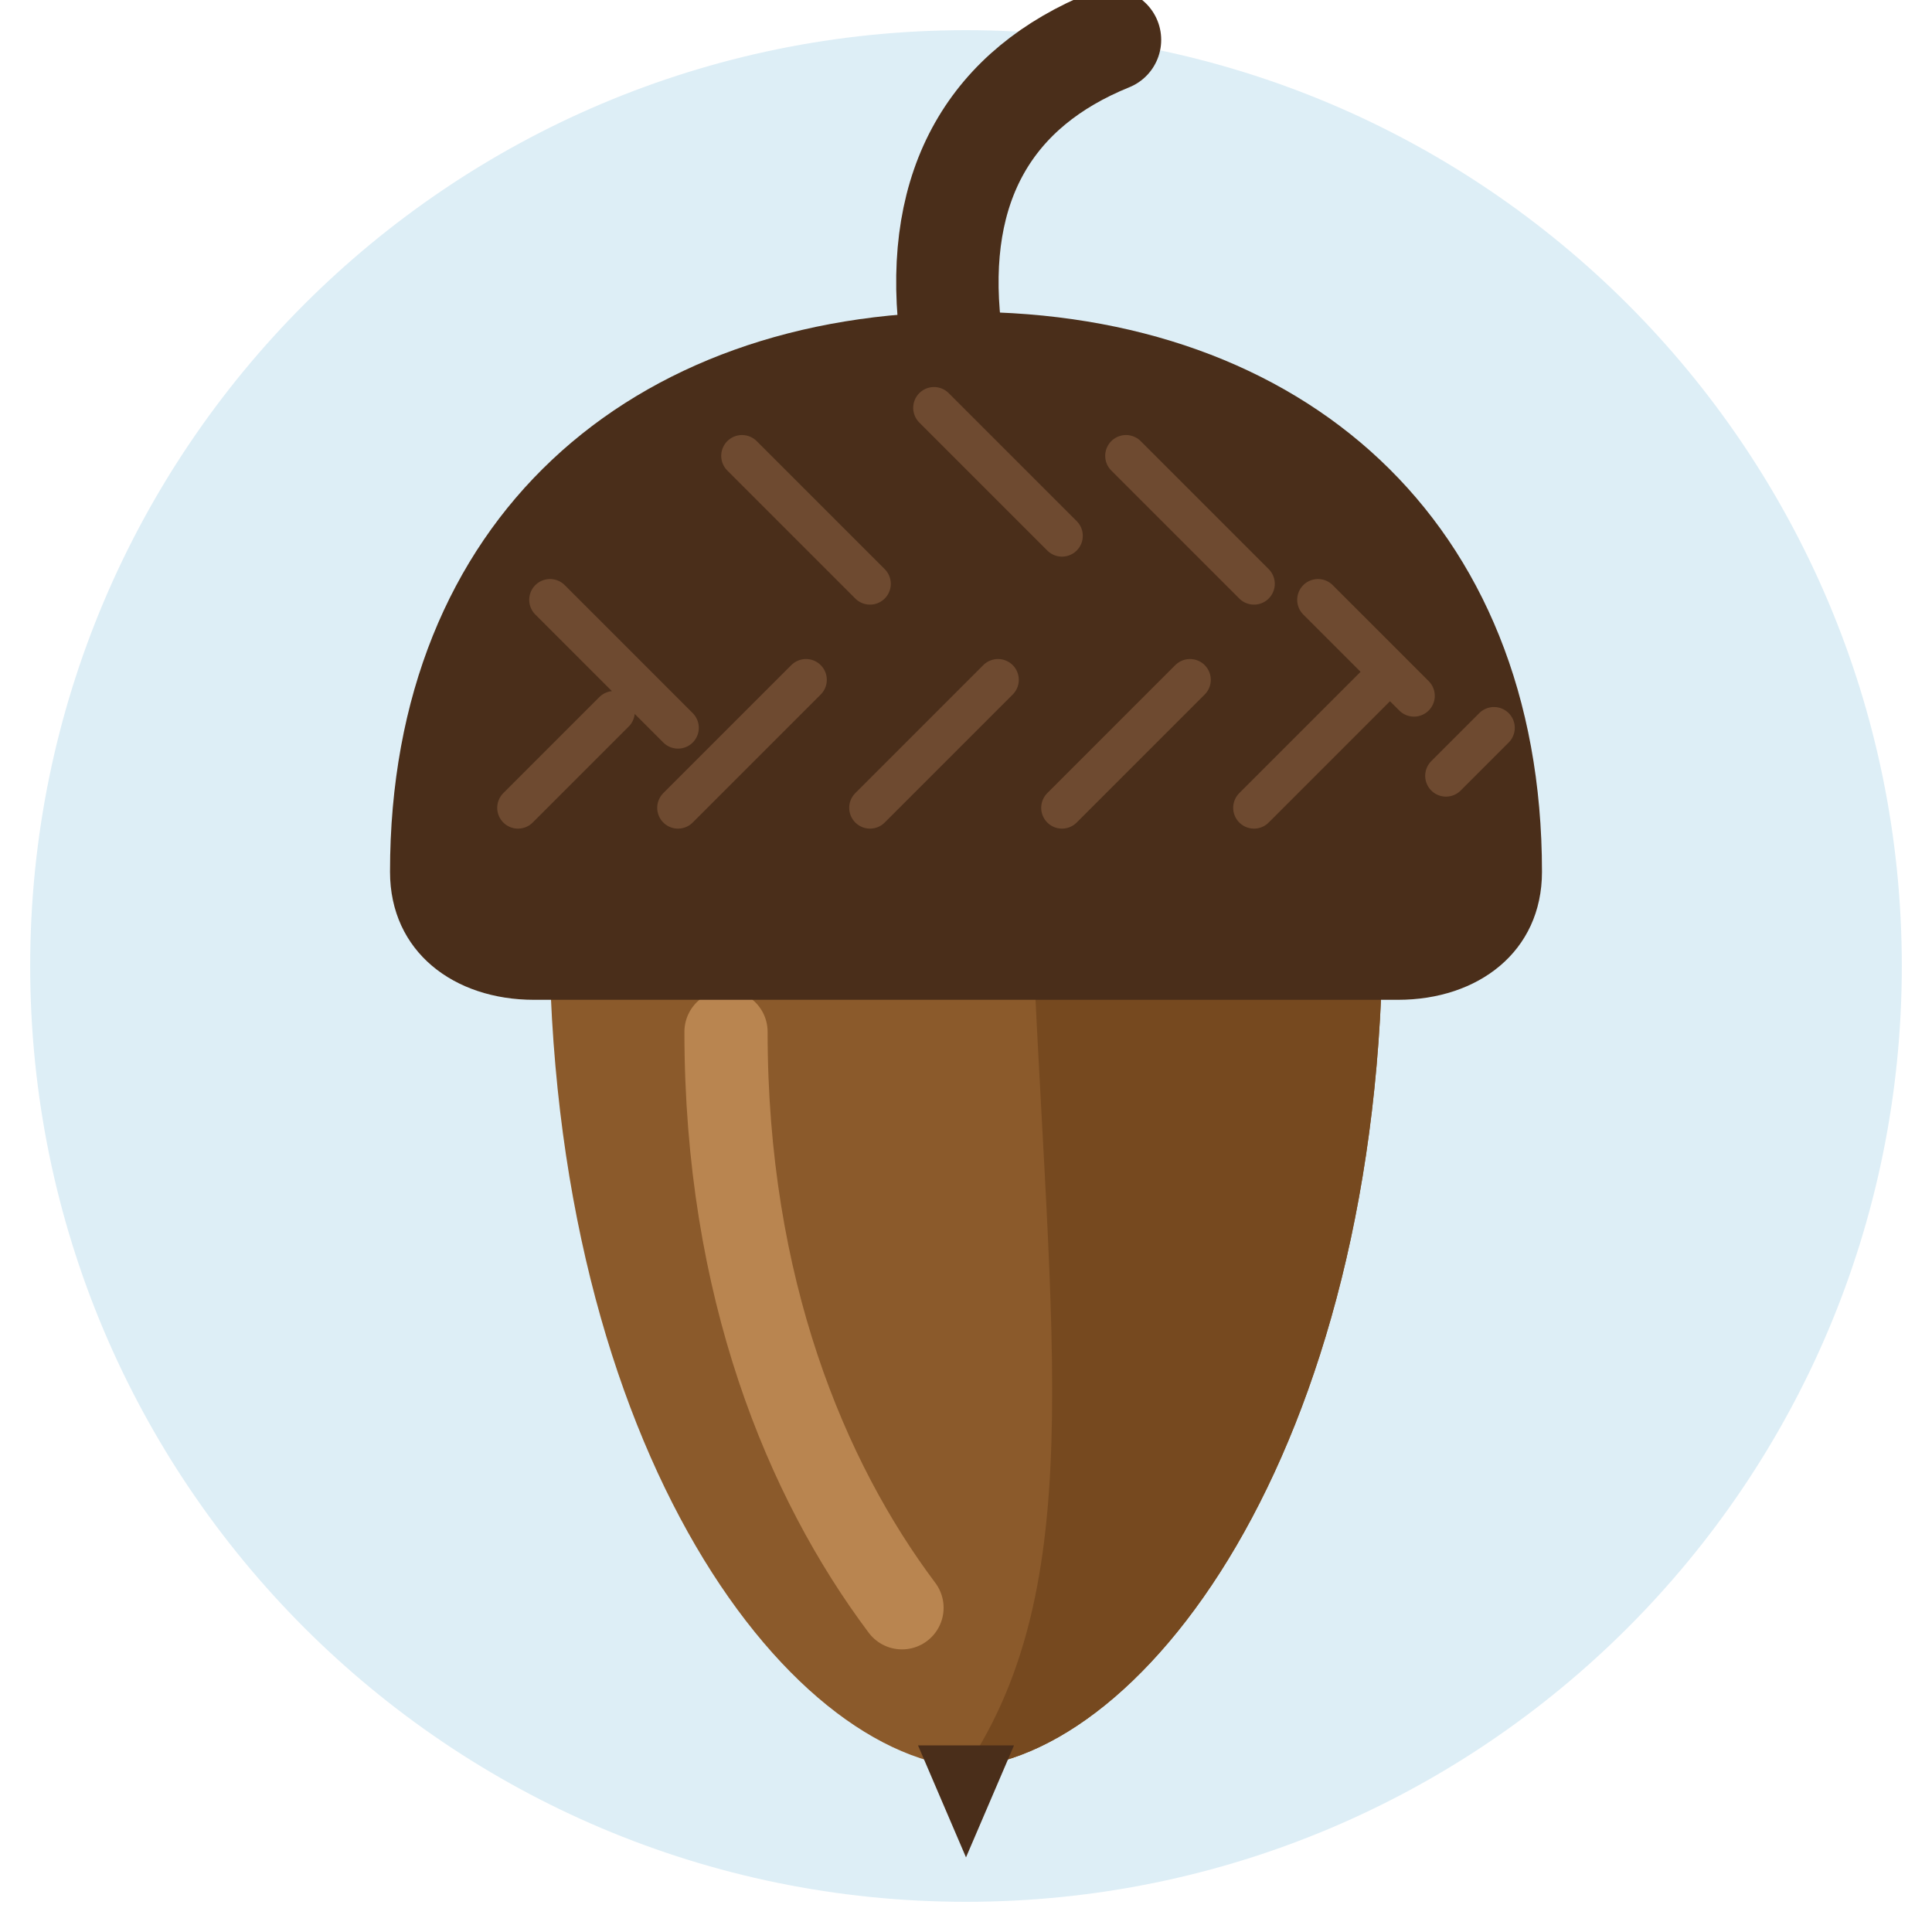
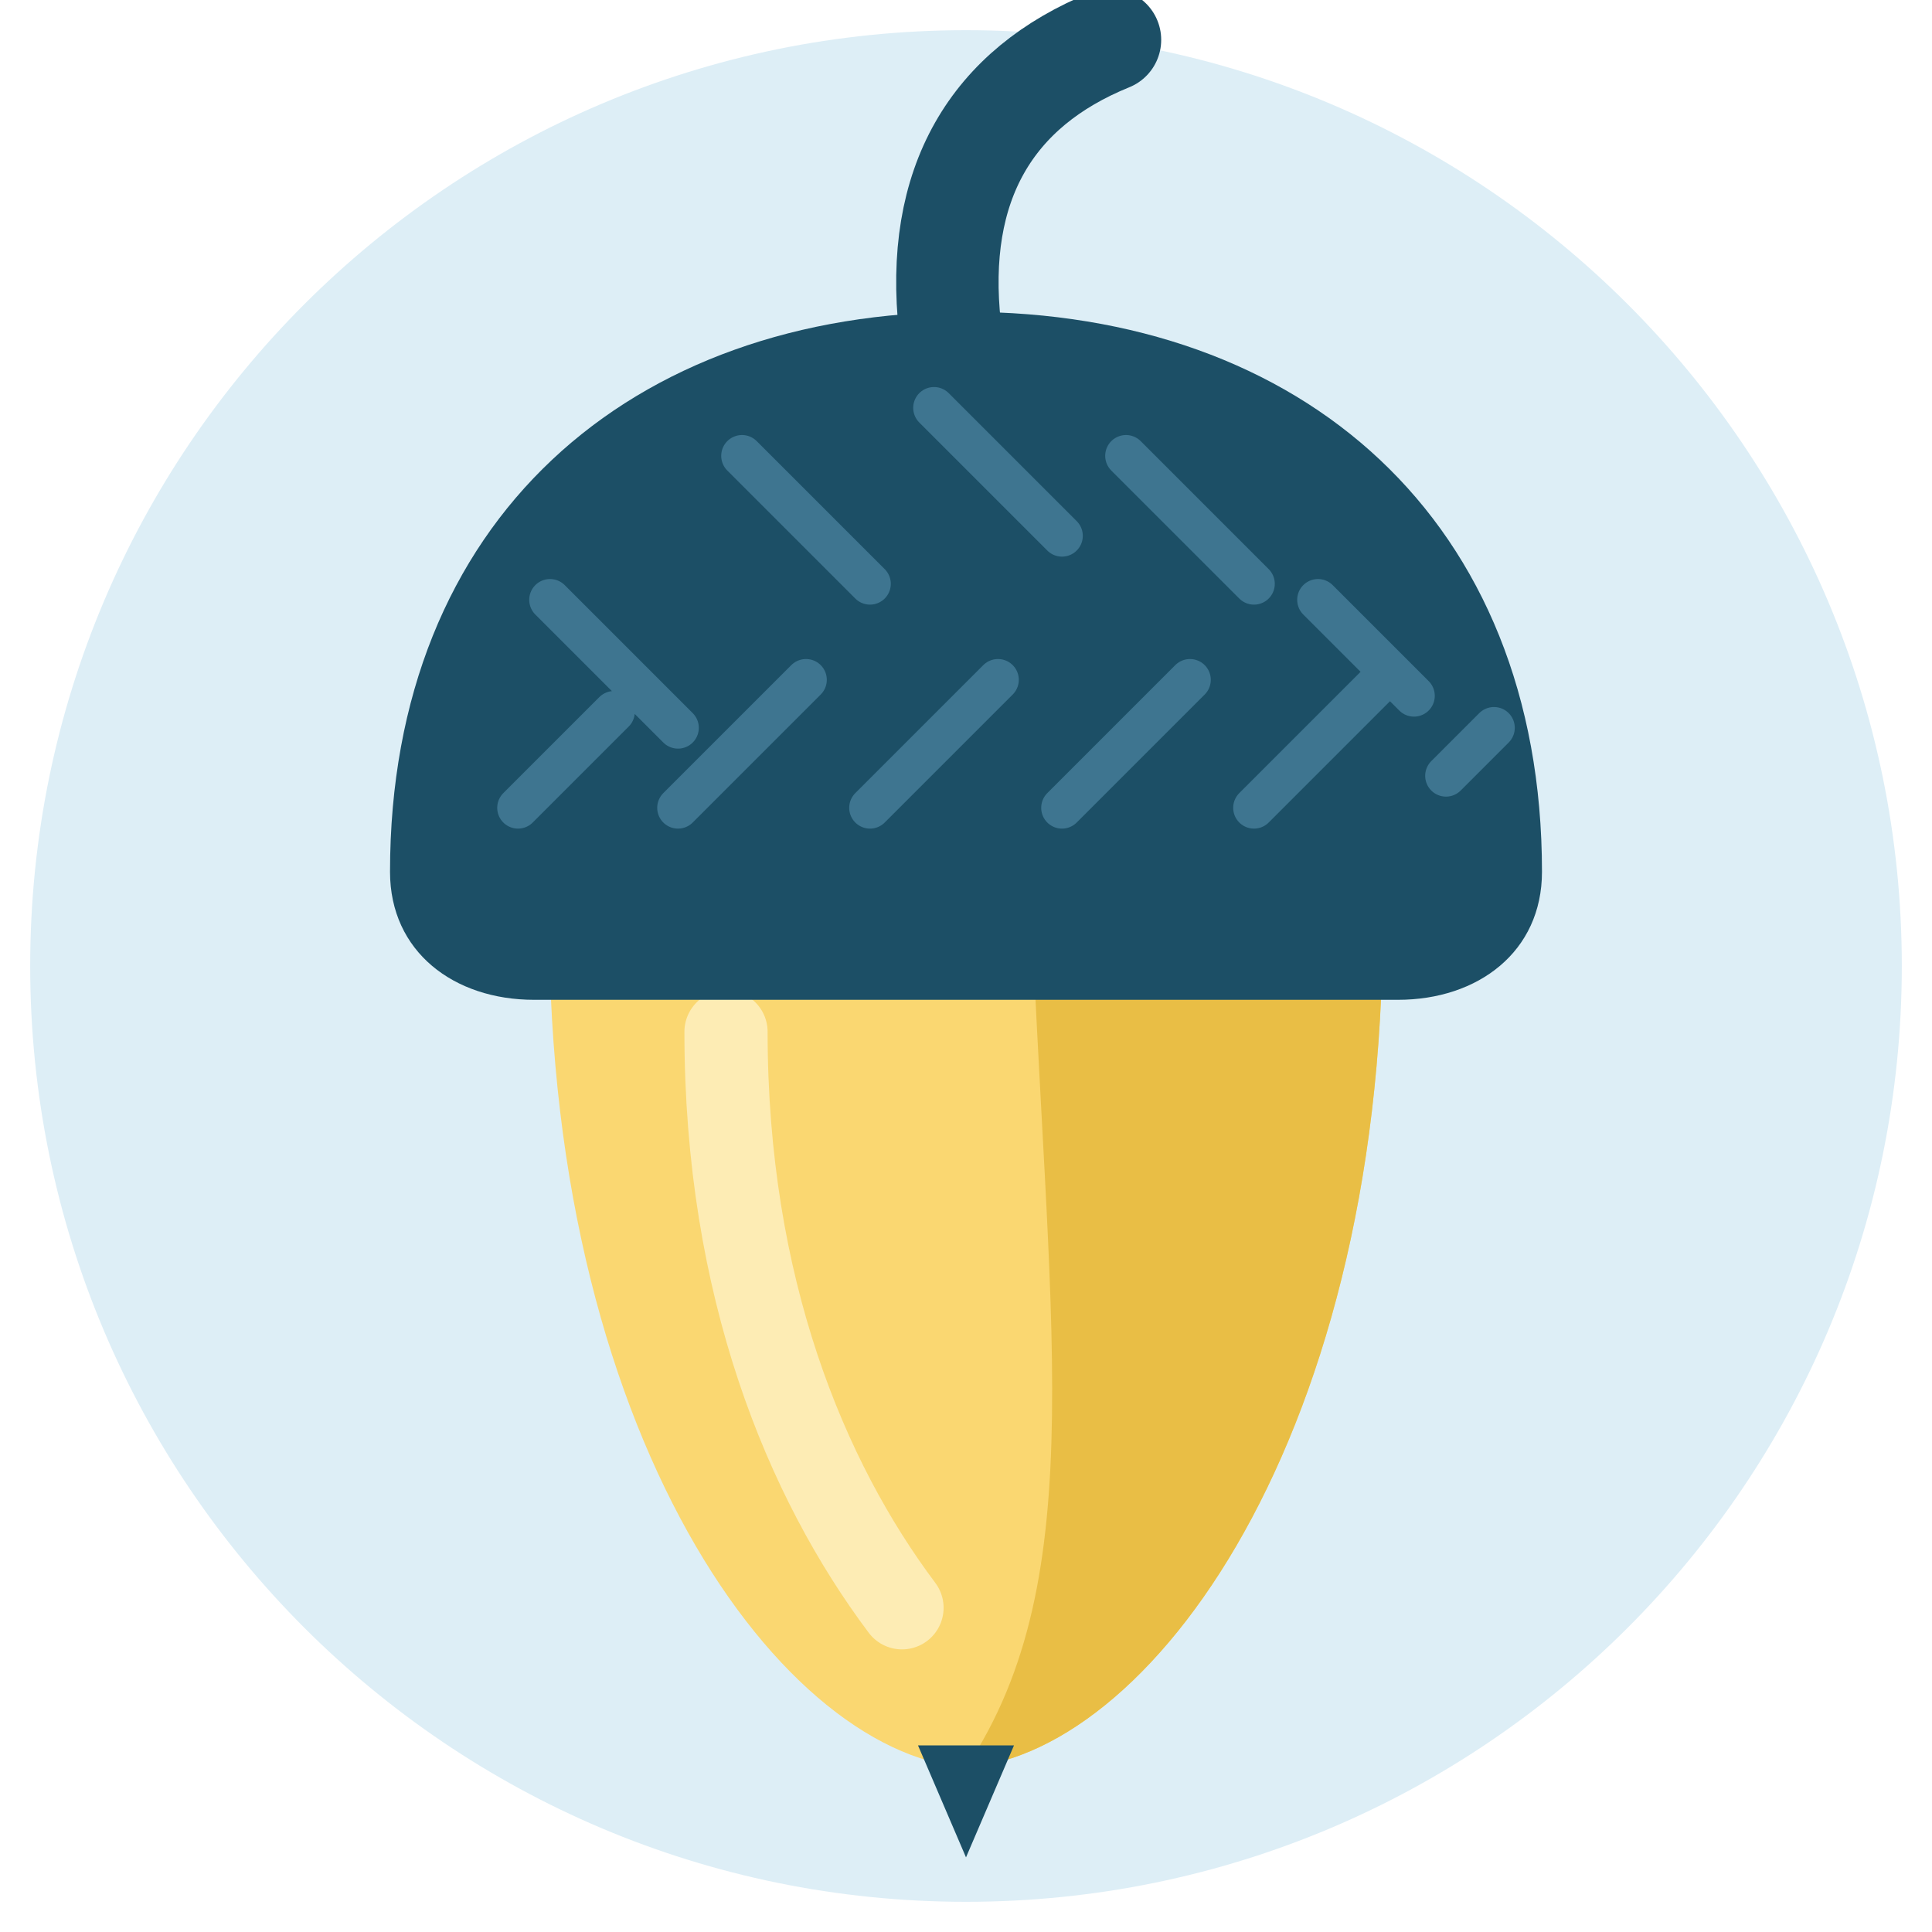
<svg xmlns="http://www.w3.org/2000/svg" viewBox="0 0 64 64">
  <circle cx="32" cy="32" r="31" fill="#DDEEF6" />
  <g transform="translate(32 31) scale(1.06) translate(-32 -33)">
-     <path d="M19 31C18.5 48 26 58.5 32 59C38 58.5 45.5 48 45 31Z" fill="#8B5A2B" />
-     <path d="M34 31C34.5 45 36 53 32 59C38 58.5 45.5 48 45 31Z" fill="#76491F" />
-     <path d="M24.5 36C24.5 44 27 50 30 54" fill="none" stroke="#B98550" stroke-width="2.6" stroke-linecap="round" />
-     <path d="M30.5 58.3L32 61.8L33.5 58.3Z" fill="#4A2E1A" />
-     <path d="M14 31C14 20 21.5 13.5 32 13.5S50 20 50 31C50 33.5 48 35 45.5 35H18.5C16 35 14 33.5 14 31Z" fill="#4A2E1A" />
-     <path d="M19 22.5l4 4M25 18l4 4M31 16.5l4 4M37 18l4 4M43 22.5l3 3M18 29l3-3M23 29l4-4M29 29l4-4M35 29l4-4M41 29l4-4M47 28l1.5-1.5" stroke="#6E4A30" stroke-width="1.3" stroke-linecap="round" />
-     <path d="M31.5 14C31 9.5 32.8 6.5 36.5 5" fill="none" stroke="#4A2E1A" stroke-width="3.2" stroke-linecap="round" />
+     <path d="M19 31C18.5 48 26 58.5 32 59C38 58.5 45.5 48 45 31Z" fill="#FAD771" />
+     <path d="M34 31C34.5 45 36 53 32 59C38 58.5 45.5 48 45 31Z" fill="#E9BE45" />
+     <path d="M24.5 36C24.5 44 27 50 30 54" fill="none" stroke="#FDECB4" stroke-width="2.6" stroke-linecap="round" />
+     <path d="M30.5 58.3L32 61.8L33.5 58.3Z" fill="#1C4F66" />
+     <path d="M14 31C14 20 21.5 13.5 32 13.5S50 20 50 31C50 33.5 48 35 45.5 35H18.5C16 35 14 33.5 14 31Z" fill="#1C4F66" />
+     <path d="M19 22.5l4 4M25 18l4 4M31 16.5l4 4M37 18l4 4M43 22.5l3 3M18 29l3-3M23 29l4-4M29 29l4-4M35 29l4-4M41 29l4-4M47 28l1.5-1.5" stroke="#3E7590" stroke-width="1.3" stroke-linecap="round" />
+     <path d="M31.5 14C31 9.5 32.8 6.5 36.5 5" fill="none" stroke="#1C4F66" stroke-width="3.2" stroke-linecap="round" />
  </g>
</svg>
